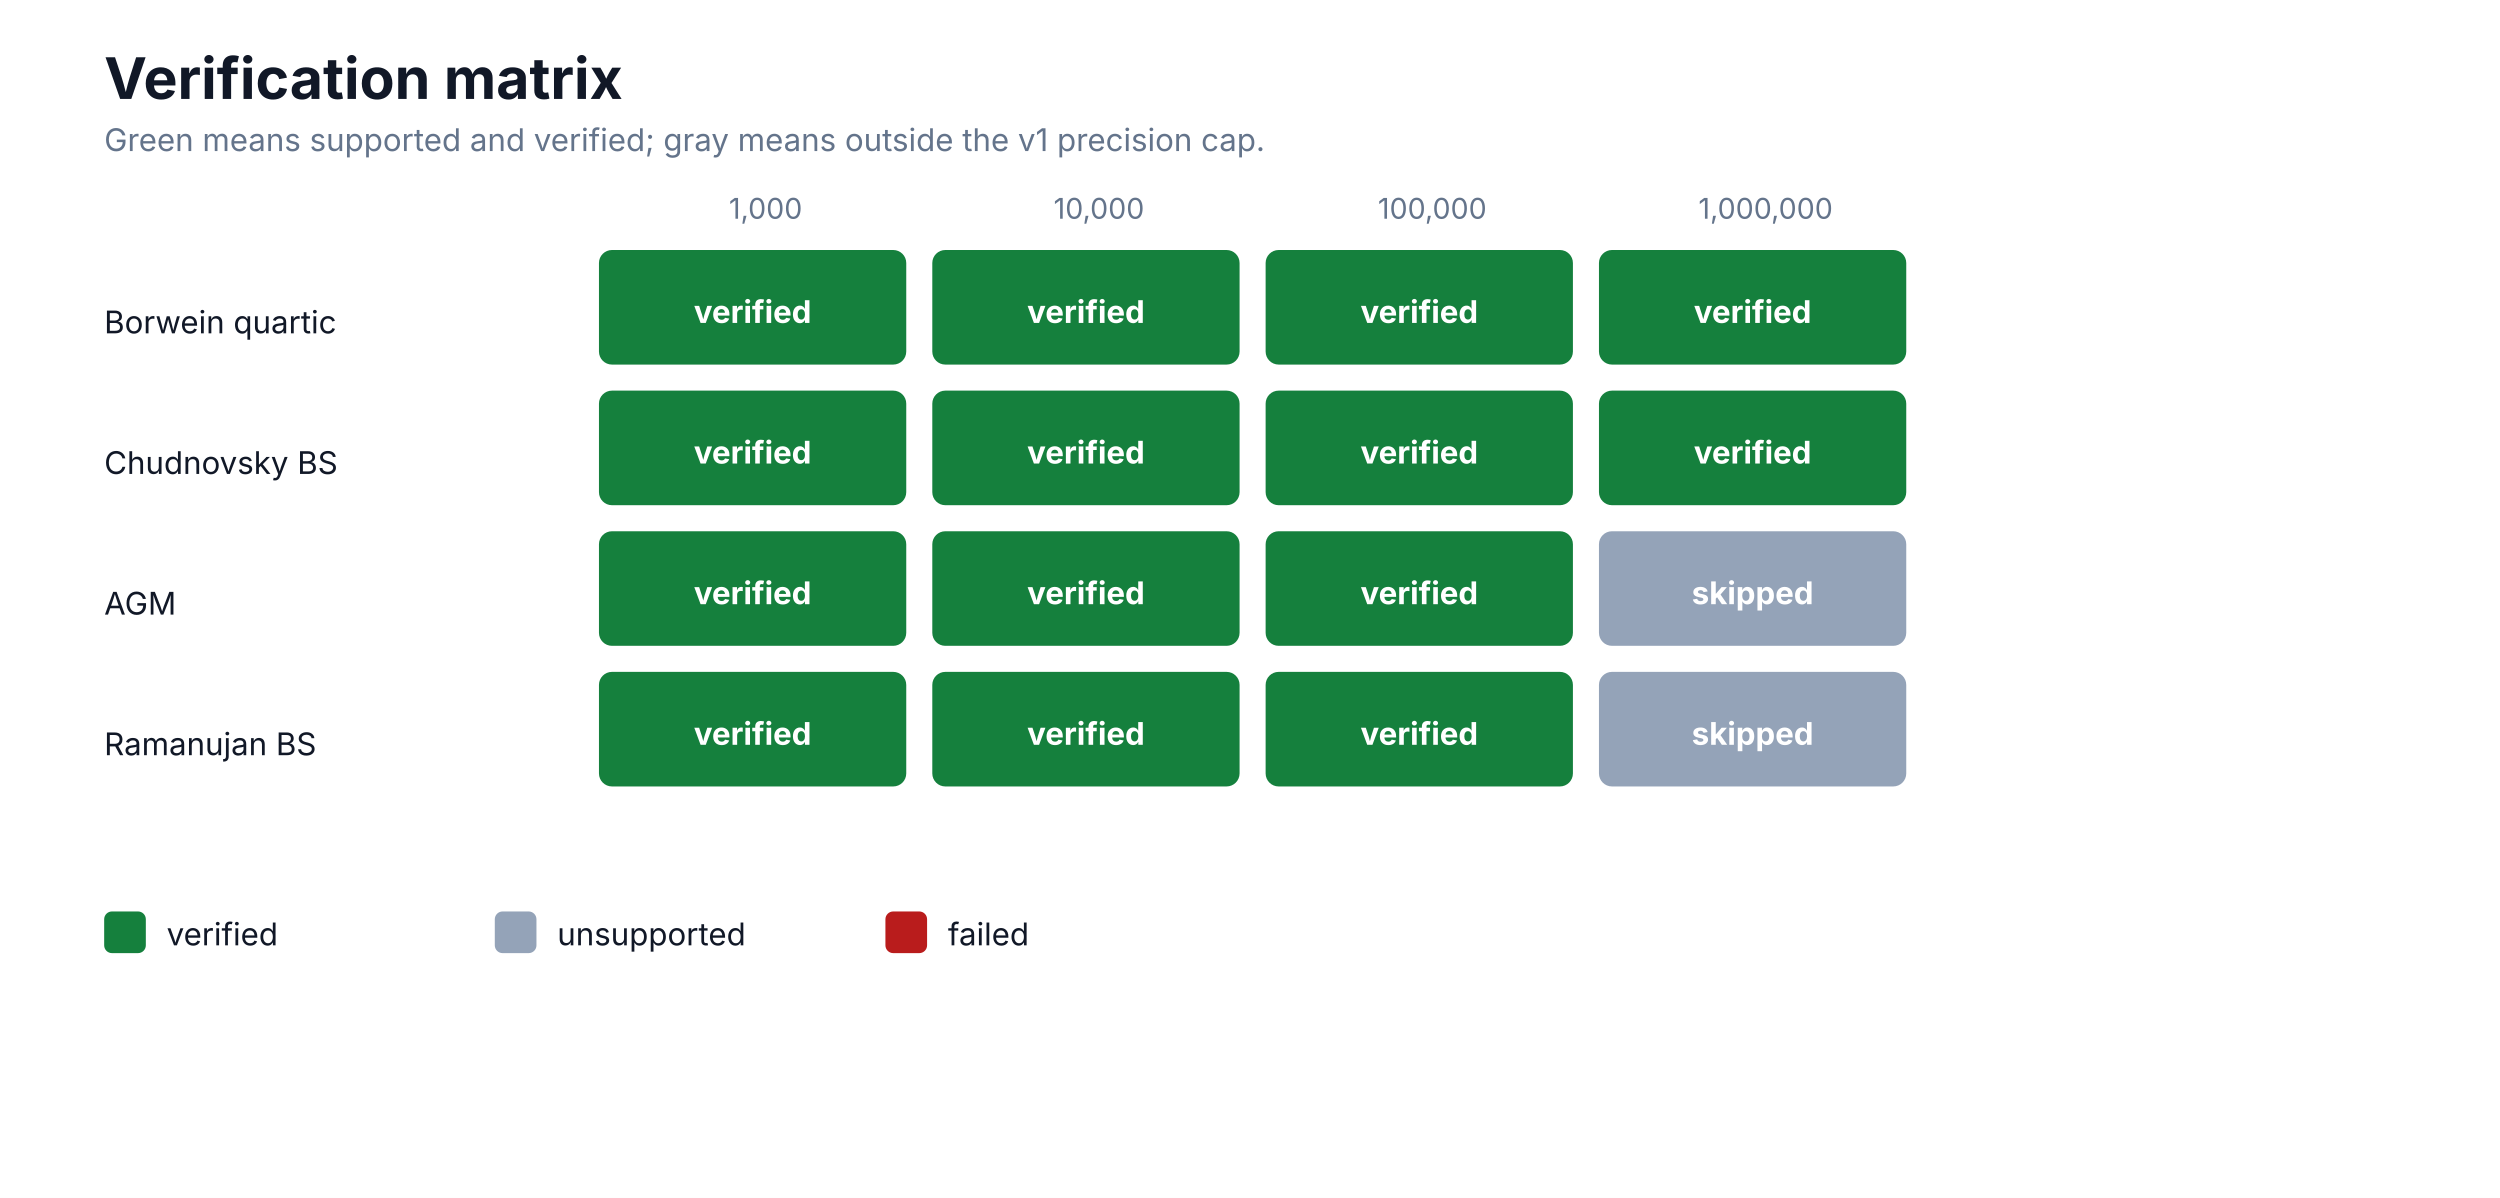
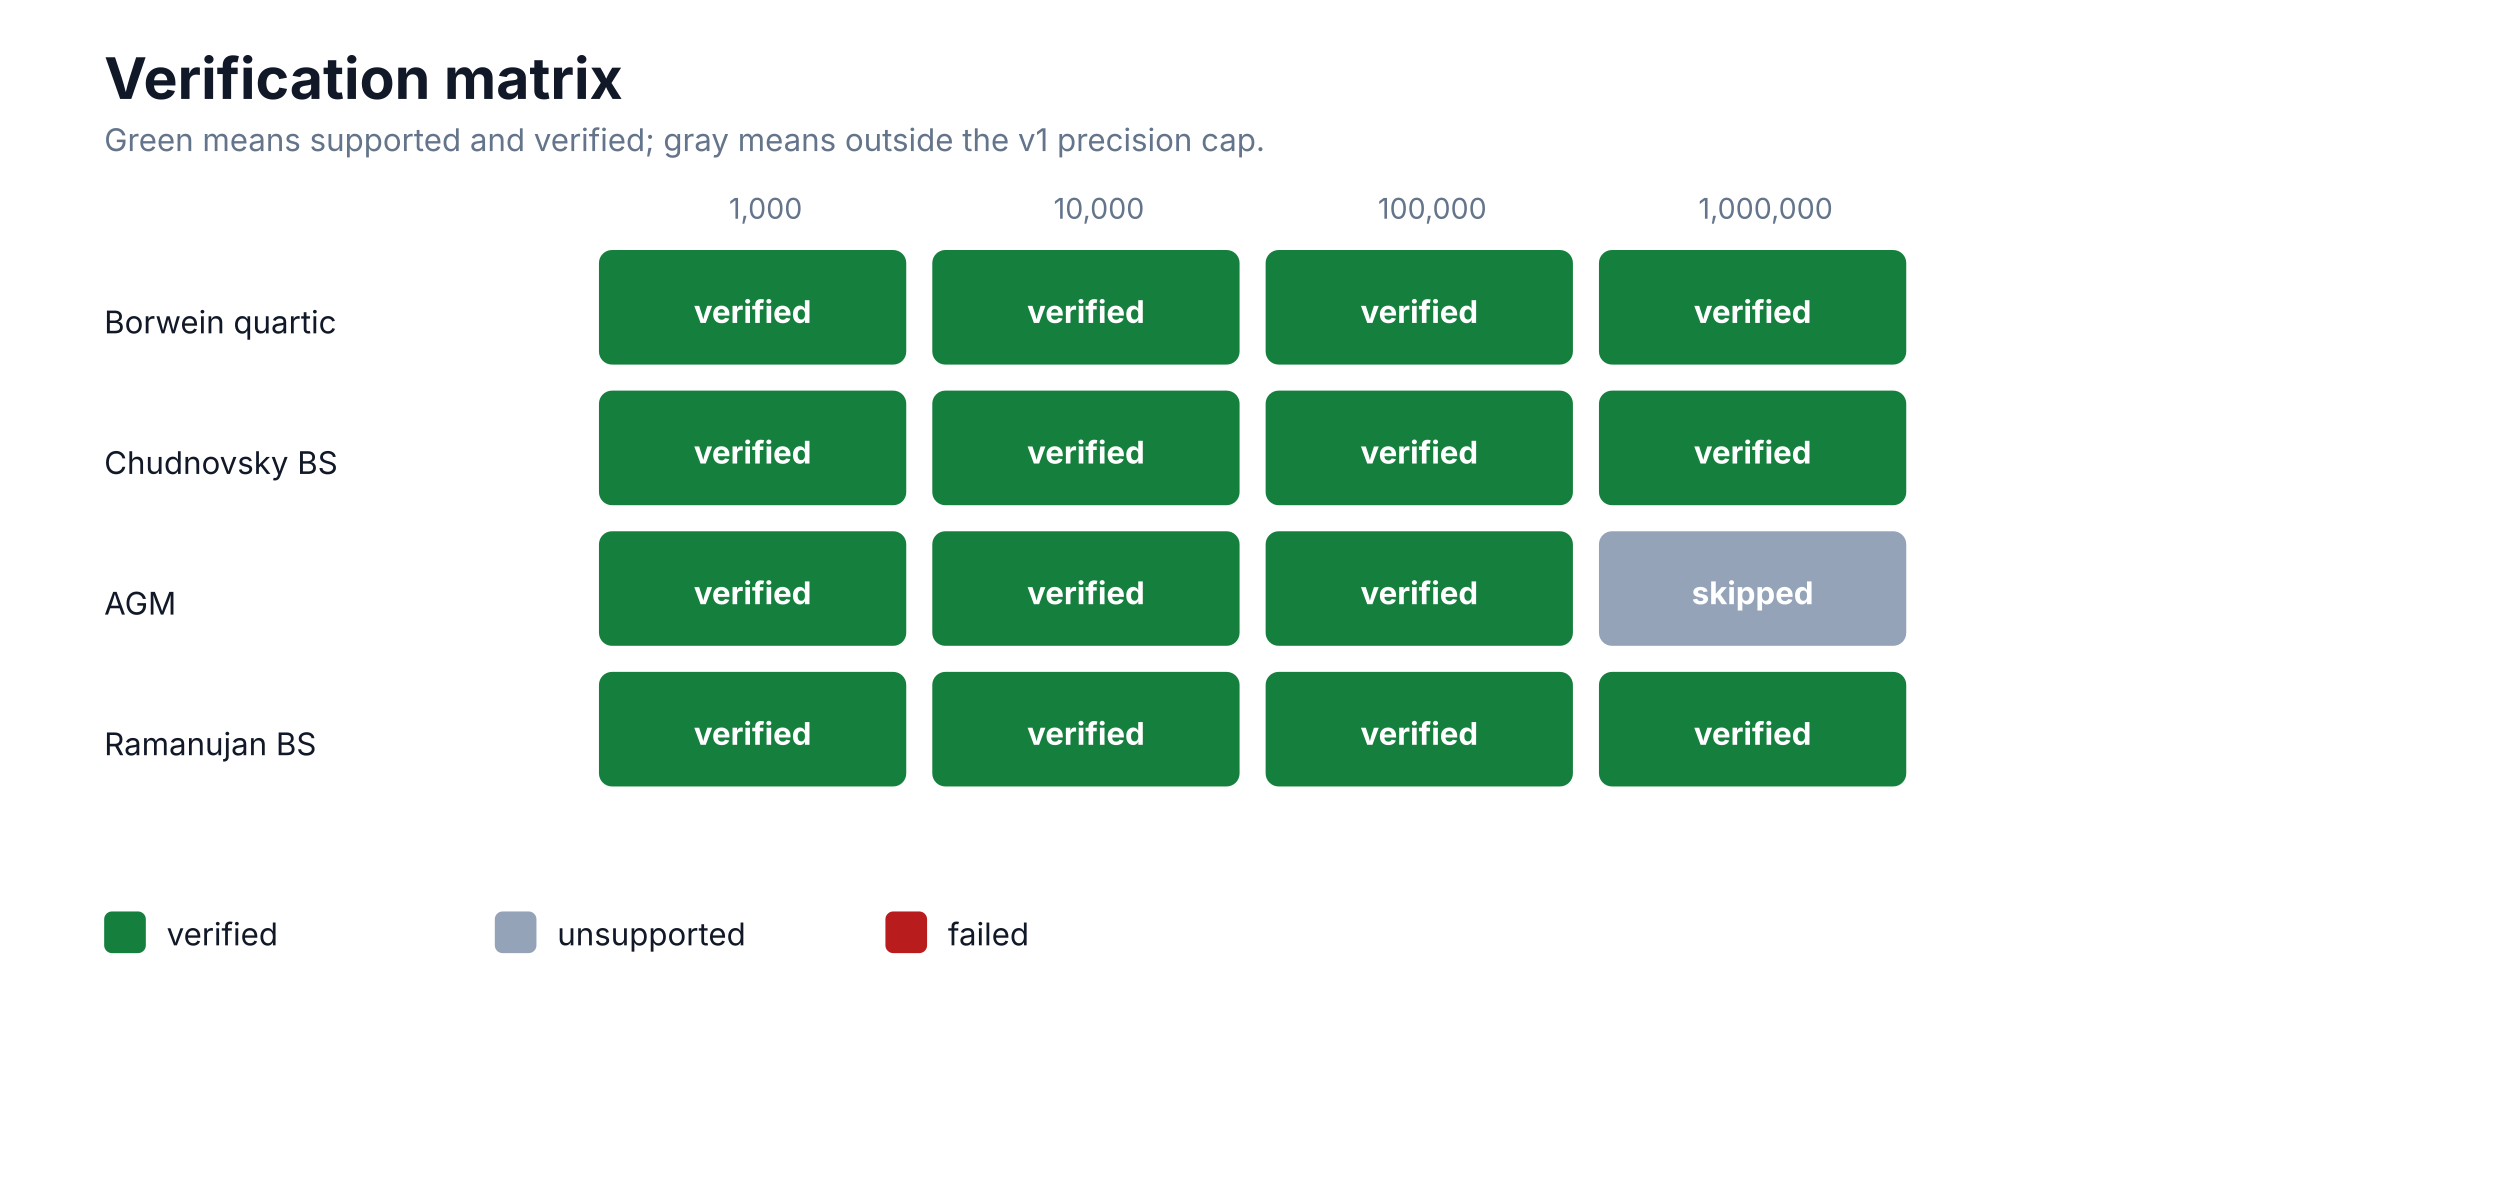
<svg xmlns="http://www.w3.org/2000/svg" viewBox="0 0 960 460" role="img" aria-labelledby="title desc">
  <style>text{font-family:-apple-system,BlinkMacSystemFont,'Segoe UI',sans-serif}.title{font-size:22px;font-weight:700;fill:#111827}.subtitle{font-size:12px;fill:#64748b}.axis{stroke:#1f2937;stroke-width:1.4}.grid{stroke:#d7dde8;stroke-width:1}.tick{font-size:11px;fill:#64748b}.label{font-size:12px;fill:#111827}.legend{font-size:12px;fill:#111827}</style>
  <rect width="960" height="460" fill="#fff" />
  <text class="title" x="40" y="38">Verification matrix</text>
  <text class="subtitle" x="40" y="58">Green means supported and verified; gray means outside the v1 precision cap.</text>
  <text class="tick" x="294" y="84" text-anchor="middle">1,000</text>
  <text class="tick" x="422" y="84" text-anchor="middle">10,000</text>
  <text class="tick" x="550" y="84" text-anchor="middle">100,000</text>
  <text class="tick" x="678" y="84" text-anchor="middle">1,000,000</text>
  <text class="label" x="40" y="128">Borwein quartic</text>
  <rect x="230" y="96" width="118" height="44" rx="5" fill="#15803d" />
  <text x="289" y="124" text-anchor="middle" font-size="12" font-weight="700" fill="#fff">verified</text>
  <rect x="358" y="96" width="118" height="44" rx="5" fill="#15803d" />
  <text x="417" y="124" text-anchor="middle" font-size="12" font-weight="700" fill="#fff">verified</text>
  <rect x="486" y="96" width="118" height="44" rx="5" fill="#15803d" />
  <text x="545" y="124" text-anchor="middle" font-size="12" font-weight="700" fill="#fff">verified</text>
  <rect x="614" y="96" width="118" height="44" rx="5" fill="#15803d" />
  <text x="673" y="124" text-anchor="middle" font-size="12" font-weight="700" fill="#fff">verified</text>
  <text class="label" x="40" y="182">Chudnovsky BS</text>
  <rect x="230" y="150" width="118" height="44" rx="5" fill="#15803d" />
  <text x="289" y="178" text-anchor="middle" font-size="12" font-weight="700" fill="#fff">verified</text>
  <rect x="358" y="150" width="118" height="44" rx="5" fill="#15803d" />
  <text x="417" y="178" text-anchor="middle" font-size="12" font-weight="700" fill="#fff">verified</text>
  <rect x="486" y="150" width="118" height="44" rx="5" fill="#15803d" />
  <text x="545" y="178" text-anchor="middle" font-size="12" font-weight="700" fill="#fff">verified</text>
  <rect x="614" y="150" width="118" height="44" rx="5" fill="#15803d" />
  <text x="673" y="178" text-anchor="middle" font-size="12" font-weight="700" fill="#fff">verified</text>
  <text class="label" x="40" y="236">AGM</text>
  <rect x="230" y="204" width="118" height="44" rx="5" fill="#15803d" />
  <text x="289" y="232" text-anchor="middle" font-size="12" font-weight="700" fill="#fff">verified</text>
  <rect x="358" y="204" width="118" height="44" rx="5" fill="#15803d" />
  <text x="417" y="232" text-anchor="middle" font-size="12" font-weight="700" fill="#fff">verified</text>
  <rect x="486" y="204" width="118" height="44" rx="5" fill="#15803d" />
  <text x="545" y="232" text-anchor="middle" font-size="12" font-weight="700" fill="#fff">verified</text>
  <rect x="614" y="204" width="118" height="44" rx="5" fill="#94a3b8" />
  <text x="673" y="232" text-anchor="middle" font-size="12" font-weight="700" fill="#fff">skipped</text>
  <text class="label" x="40" y="290">Ramanujan BS</text>
  <rect x="230" y="258" width="118" height="44" rx="5" fill="#15803d" />
  <text x="289" y="286" text-anchor="middle" font-size="12" font-weight="700" fill="#fff">verified</text>
  <rect x="358" y="258" width="118" height="44" rx="5" fill="#15803d" />
  <text x="417" y="286" text-anchor="middle" font-size="12" font-weight="700" fill="#fff">verified</text>
  <rect x="486" y="258" width="118" height="44" rx="5" fill="#15803d" />
  <text x="545" y="286" text-anchor="middle" font-size="12" font-weight="700" fill="#fff">verified</text>
-   <rect x="614" y="258" width="118" height="44" rx="5" fill="#94a3b8" />
-   <text x="673" y="286" text-anchor="middle" font-size="12" font-weight="700" fill="#fff">skipped</text>
+   <rect x="614" y="258" width="118" height="44" rx="5" fill="#15803d" />
+   <text x="673" y="286" text-anchor="middle" font-size="12" font-weight="700" fill="#fff">verified</text>
  <rect x="40" y="350" width="16" height="16" rx="3" fill="#15803d" />
  <text class="legend" x="64" y="363">verified</text>
  <rect x="190" y="350" width="16" height="16" rx="3" fill="#94a3b8" />
  <text class="legend" x="214" y="363">unsupported</text>
  <rect x="340" y="350" width="16" height="16" rx="3" fill="#b91c1c" />
  <text class="legend" x="364" y="363">failed</text>
</svg>
